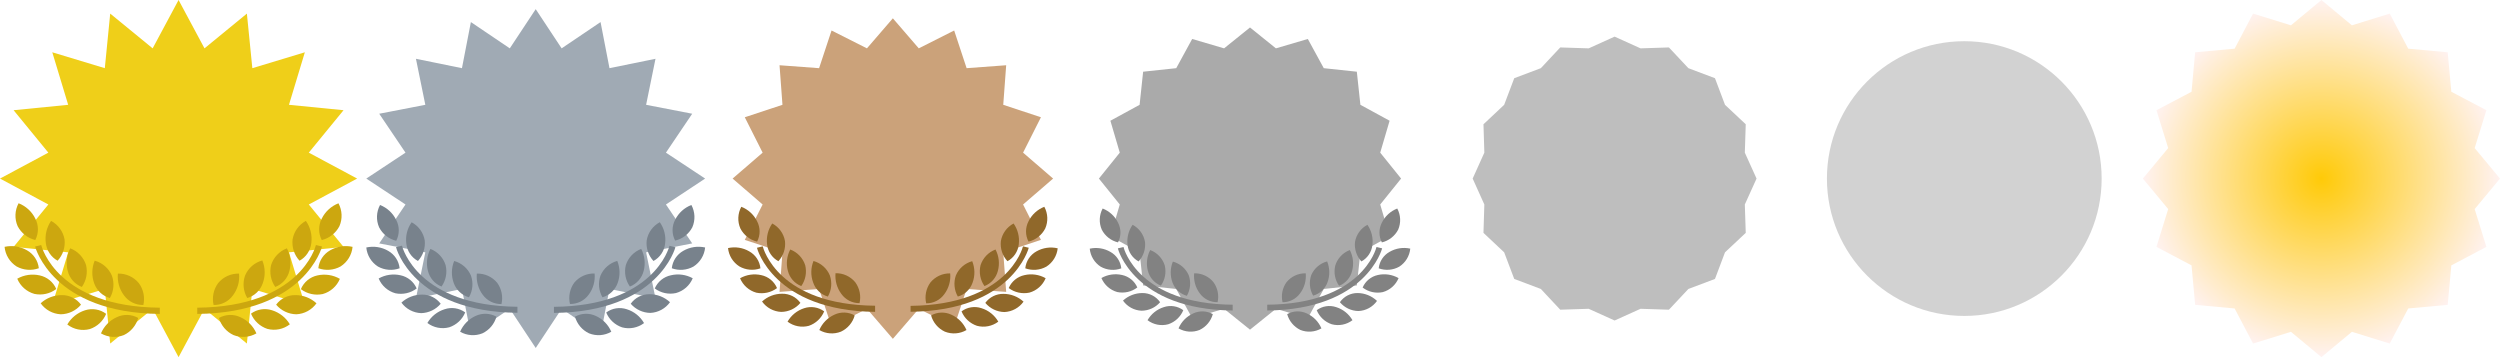
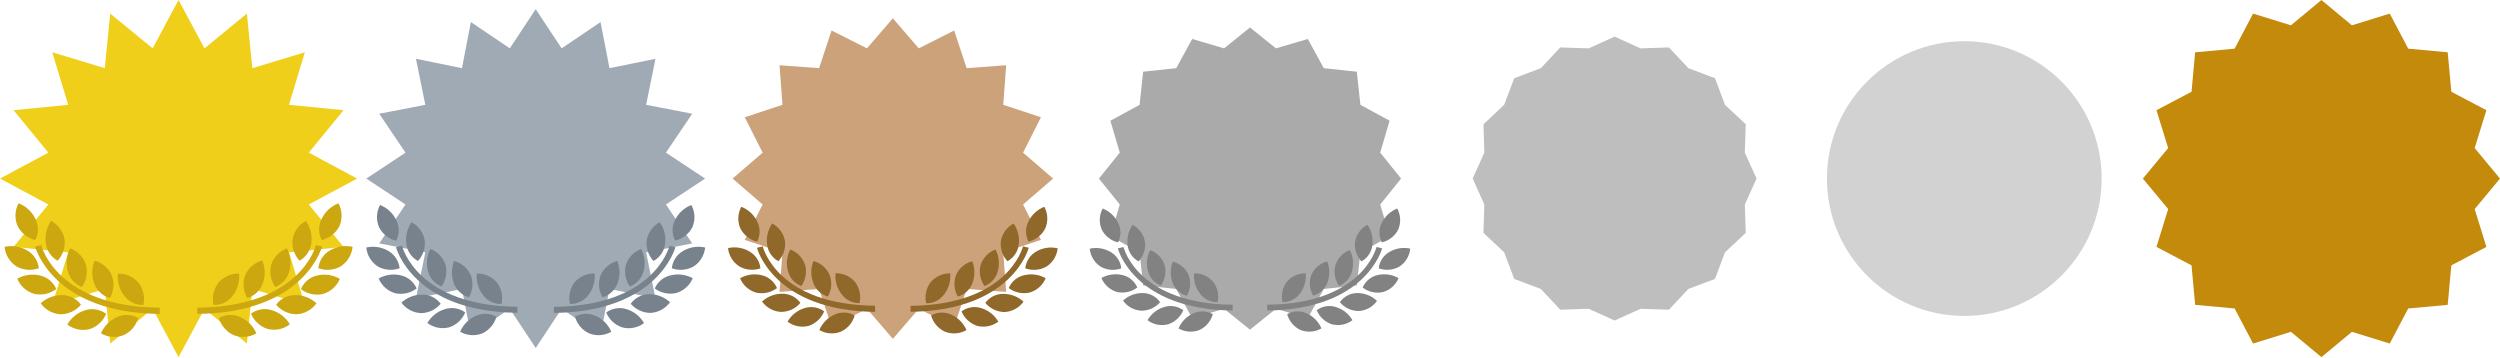
- <svg xmlns="http://www.w3.org/2000/svg" version="1.1" id="icons" x="0px" y="0px" viewBox="0 0 546 78" style="enable-background:new 0 0 546 78;" xml:space="preserve">
-   <style type="text/css">
- 	.st0{fill:#EFCF19;}
- 	.st1{fill:#A0AAB4;}
- 	.st2{fill:#CBA27A;}
- 	.st3{fill:#AAAAAA;}
- 	.st4{fill:#BEBEBE;}
- 	.st5{fill:#CCA70F;}
- 	.st6{fill:#78828C;}
- 	.st7{fill:#90682A;}
- 	.st8{fill:#828282;}
- 	.st9{fill:#D2D2D2;}
- 	.st10{fill:url(#SVGID_1_);}
- </style>
-   <path class="st0" d="M39,0l5.66,10.56l9.26-7.59l1.19,11.92l11.47-3.47l-3.47,11.47l11.92,1.18l-7.59,9.27L78,39l-10.56,5.66  l7.59,9.26l-11.92,1.19l3.47,11.47l-11.47-3.47l-1.19,11.92l-9.26-7.59L39,78l-5.66-10.56l-9.27,7.59l-1.18-11.92l-11.47,3.47  l3.47-11.47L2.97,53.92l7.59-9.26L0,39l10.56-5.66l-7.59-9.27l11.92-1.18l-3.47-11.47l11.47,3.47l1.18-11.92l9.27,7.59L39,0z" />
-   <path class="st1" d="M117,2l5.66,8.56l8.5-5.74l1.95,10.07l10.05-2.05l-2.05,10.05l10.07,1.95l-5.74,8.5L154,39l-8.56,5.66l5.74,8.5  l-10.07,1.95l2.05,10.05l-10.05-2.05l-1.95,10.07l-8.5-5.74L117,76l-5.66-8.56l-8.5,5.74l-1.95-10.07l-10.05,2.05l2.05-10.05  l-10.07-1.95l5.74-8.5L80,39l8.56-5.66l-5.74-8.5l10.07-1.95l-2.05-10.05l10.05,2.05l1.95-10.07l8.5,5.74L117,2z" />
-   <path class="st2" d="M195,4l5.66,6.56l7.73-3.9l2.72,8.23l8.64-0.64l-0.64,8.64l8.23,2.72l-3.9,7.73L230,39l-6.56,5.66l3.9,7.73  l-8.23,2.72l0.64,8.64l-8.64-0.64l-2.72,8.23l-7.73-3.9L195,74l-5.66-6.56l-7.73,3.9l-2.72-8.23l-8.64,0.64l0.64-8.64l-8.23-2.72  l3.9-7.73L160,39l6.56-5.66l-3.9-7.73l8.23-2.72l-0.64-8.64l8.64,0.64l2.72-8.23l7.73,3.9L195,4z" />
-   <path class="st3" d="M273,6l5.66,4.56l6.97-2.05l3.48,6.38l7.22,0.77l0.78,7.23l6.38,3.48l-2.05,6.97L306,39l-4.56,5.66l2.05,6.97  l-6.38,3.48l-0.78,7.23l-7.22,0.77l-3.48,6.38l-6.97-2.05L273,72l-5.66-4.56l-6.97,2.05l-3.48-6.38l-7.23-0.77l-0.77-7.23  l-6.38-3.48l2.05-6.97L240,39l4.56-5.66l-2.05-6.97l6.38-3.48l0.77-7.23l7.23-0.77l3.48-6.38l6.97,2.05L273,6z" />
-   <path class="st4" d="M352.63,8l5.66,2.56l6.2-0.2l4.25,4.53l5.81,2.19l2.19,5.81l4.53,4.25l-0.2,6.2l2.56,5.66l-2.56,5.66l0.2,6.2  l-4.53,4.25l-2.19,5.81l-5.81,2.19l-4.25,4.53l-6.2-0.2L352.63,70l-5.66-2.56l-6.21,0.2l-4.24-4.53l-5.81-2.19l-2.2-5.81l-4.52-4.25  l0.19-6.2L321.63,39l2.55-5.66l-0.19-6.2l4.52-4.25l2.2-5.81l5.81-2.19l4.24-4.53l6.21,0.2L352.63,8z" />
-   <path class="st5" d="M72.1,54.67c-1.44,0.81-2.4,2.27-2.58,3.91c1.6,0.58,3.38,0.44,4.87-0.39c1.48-0.95,2.45-2.53,2.61-4.28  C75.33,53.54,73.58,53.81,72.1,54.67z M68,53.05c0.21-1.7-0.21-3.41-1.2-4.81c-1.54,0.84-2.61,2.33-2.9,4.06  c-0.19,1.69,0.36,3.39,1.52,4.64C66.86,56.14,67.82,54.69,68,53.05z M63.21,59.16c0.44-1.65,0.24-3.41-0.55-4.93  c-1.64,0.63-2.91,1.96-3.45,3.64c-0.4,1.66-0.07,3.41,0.91,4.8C61.66,62.08,62.82,60.77,63.21,59.16z M57.38,61.88  c0.6-1.62,0.57-3.4-0.09-5c-1.7,0.46-3.09,1.68-3.77,3.3c-0.57,1.63-0.39,3.42,0.48,4.91C55.58,64.63,56.84,63.44,57.38,61.88z   M50.87,64.52c1.03-1.37,1.51-3.07,1.34-4.77c-1.76-0.04-3.44,0.72-4.56,2.07c-1.02,1.37-1.38,3.12-1,4.79  C48.31,66.65,49.89,65.87,50.87,64.52z M74.13,49.4c0.7-1.61,0.62-3.45-0.21-5c-1.59,0.62-2.9,1.82-3.65,3.35  c-0.76,1.47-0.76,3.21,0,4.68C71.93,52.03,73.34,50.92,74.13,49.4z M69.32,60.15c-1.62,0.35-2.97,1.47-3.61,3  c1.36,1.03,3.1,1.42,4.77,1.07c1.69-0.47,3.08-1.7,3.75-3.32C72.74,60.04,70.99,59.78,69.32,60.15z M60.31,66.54  c1.1,1.31,2.71,2.07,4.41,2.1c1.76-0.08,3.38-0.97,4.4-2.4c-1.26-1.16-2.91-1.8-4.62-1.79C62.85,64.43,61.29,65.21,60.31,66.54z   M59.44,67.77c-1.57-0.52-3.29-0.25-4.62,0.73c0.65,1.58,1.95,2.79,3.57,3.33c1.7,0.45,3.52,0.08,4.91-1  C62.44,69.37,61.06,68.28,59.44,67.77z M52.49,69.27c-1.49-0.71-3.23-0.64-4.67,0.17c0.46,1.65,1.62,3.02,3.18,3.74  c1.64,0.65,3.48,0.51,5-0.37C55.32,71.23,54.07,69.96,52.49,69.27z" />
-   <path class="st5" d="M70.33,53.84L69,53.51c-0.13,0.55-3.63,13.48-25.92,13.69v1.36C66.5,68.35,70.3,54,70.33,53.84z M8.48,58.58  c-0.18-1.64-1.14-3.1-2.58-3.91c-1.48-0.86-3.23-1.13-4.9-0.76c0.16,1.75,1.13,3.33,2.61,4.28C5.1,59.02,6.88,59.16,8.48,58.58z   M12.58,56.94c1.16-1.25,1.71-2.95,1.52-4.64c-0.3-1.73-1.39-3.23-2.94-4.06c-0.97,1.4-1.38,3.12-1.16,4.81  C10.18,54.69,11.14,56.14,12.58,56.94z M17.88,62.67c0.98-1.39,1.31-3.14,0.91-4.8c-0.54-1.68-1.81-3.01-3.45-3.64  c-0.79,1.52-0.99,3.28-0.55,4.93C15.18,60.77,16.34,62.08,17.88,62.67z M24,65.09c0.85-1.48,1.01-3.25,0.45-4.86  c-0.68-1.62-2.07-2.84-3.77-3.3c-0.66,1.6-0.69,3.38-0.09,5C21.15,63.47,22.42,64.65,24,65.09z M31.31,66.61  c0.38-1.67,0.02-3.42-1-4.79c-1.12-1.35-2.8-2.11-4.56-2.07c-0.17,1.7,0.31,3.4,1.34,4.77C28.07,65.87,29.65,66.65,31.31,66.61z   M7.71,52.42c0.76-1.47,0.76-3.21,0-4.68c-0.75-1.53-2.06-2.73-3.65-3.35c-0.83,1.55-0.91,3.39-0.21,5  C4.64,50.91,6.05,52.02,7.71,52.42z M8.68,60.15c-1.67-0.38-3.42-0.13-4.91,0.72c0.67,1.62,2.06,2.85,3.75,3.32  c1.67,0.35,3.41-0.04,4.77-1.07C11.64,61.6,10.29,60.5,8.68,60.15z M17.69,66.54c-0.98-1.33-2.54-2.11-4.19-2.09  c-1.71,0-3.36,0.63-4.62,1.79c1.02,1.43,2.64,2.32,4.4,2.4C14.98,68.61,16.59,67.85,17.69,66.54z M18.56,67.77  c-1.63,0.52-3.01,1.62-3.86,3.1c1.39,1.08,3.21,1.45,4.91,1c1.62-0.54,2.92-1.75,3.57-3.33C21.86,67.54,20.13,67.26,18.56,67.77z   M25.51,69.27c-1.56,0.7-2.79,1.97-3.46,3.54c1.52,0.88,3.36,1.02,5,0.37c1.54-0.73,2.68-2.1,3.13-3.74  C28.74,68.63,27,68.56,25.51,69.27z" />
-   <path class="st5" d="M9,53.51l-1.33,0.33C7.7,54,11.5,68.35,34.9,68.56V67.2C12.63,67,9.13,54.06,9,53.51z" />
-   <path class="st6" d="M149.23,54.78c-1.4,0.79-2.34,2.21-2.51,3.81c1.56,0.57,3.29,0.43,4.74-0.38c1.44-0.92,2.38-2.46,2.54-4.16  C152.37,53.69,150.67,53.95,149.23,54.78z M145.26,53.21c0.22-1.65-0.2-3.32-1.16-4.68c-1.51,0.81-2.57,2.26-2.86,3.95  c-0.19,1.65,0.35,3.3,1.48,4.52C144.14,56.23,145.09,54.81,145.26,53.21L145.26,53.21z M140.58,59.16c0.42-1.61,0.23-3.32-0.54-4.8  c-1.6,0.61-2.84,1.91-3.36,3.54c-0.4,1.62-0.07,3.32,0.89,4.68C139.07,62,140.19,60.72,140.58,59.16z M134.9,61.8  c0.57-1.56,0.54-3.28-0.09-4.82c-1.65,0.46-3,1.64-3.67,3.22c-0.55,1.57-0.39,3.29,0.44,4.73C133.13,64.48,134.36,63.32,134.9,61.8  L134.9,61.8z M128.56,64.37c1-1.33,1.46-2.99,1.3-4.64c-1.71-0.05-3.34,0.69-4.44,2c-0.97,1.34-1.32,3.04-0.94,4.66  C126.09,66.42,127.61,65.67,128.56,64.37z M151.2,49.65c0.69-1.57,0.61-3.37-0.2-4.88c-1.55,0.59-2.81,1.75-3.55,3.23  c-0.75,1.42-0.75,3.13,0,4.55C149.06,52.17,150.43,51.12,151.2,49.65z M146.53,60.12c-1.58,0.33-2.89,1.4-3.53,2.88  c1.33,0.99,3.02,1.36,4.64,1c1.65-0.46,3-1.65,3.65-3.23C149.84,59.97,148.14,59.74,146.53,60.12z M137.75,66.34  c1.08,1.25,2.65,1.98,4.3,2c1.71-0.09,3.28-0.95,4.28-2.34c-1.23-1.13-2.83-1.75-4.5-1.75C140.21,64.25,138.69,65.02,137.75,66.34z   M136.9,67.54c-1.53-0.51-3.21-0.25-4.5,0.71c0.63,1.54,1.9,2.72,3.48,3.25c1.65,0.44,3.42,0.09,4.78-0.94  C139.83,69.12,138.49,68.04,136.9,67.54z M130.13,69c-1.45-0.68-3.15-0.62-4.55,0.16c0.44,1.6,1.56,2.93,3.06,3.64  c1.59,0.64,3.39,0.51,4.87-0.35C132.85,70.92,131.65,69.69,130.13,69L130.13,69z" />
-   <path class="st6" d="M147.51,54l-1.3-0.32c-0.13,0.54-3.54,13.13-25.23,13.33v1.33C143.78,68.11,147.47,54.11,147.51,54z   M87.28,58.59c-0.17-1.6-1.11-3.02-2.51-3.81c-1.44-0.83-3.14-1.09-4.77-0.73c0.16,1.7,1.1,3.24,2.54,4.16  C83.99,59.02,85.72,59.16,87.28,58.59z M91.28,57c1.12-1.22,1.66-2.86,1.48-4.51c-0.29-1.69-1.35-3.14-2.86-3.95  c-0.96,1.36-1.38,3.03-1.16,4.68C88.92,54.82,89.86,56.23,91.28,57z M96.43,62.58c0.96-1.36,1.29-3.06,0.89-4.68  c-0.51-1.62-1.73-2.92-3.32-3.54c-0.77,1.48-0.96,3.19-0.54,4.8C93.84,60.71,94.94,61.99,96.43,62.58z M102.42,64.93  c0.83-1.44,0.99-3.16,0.44-4.73c-0.67-1.57-2.02-2.75-3.67-3.2c-0.63,1.54-0.66,3.26-0.09,4.82  C99.64,63.33,100.88,64.49,102.42,64.93z M109.52,66.41c0.38-1.62,0.03-3.32-0.94-4.66c-1.1-1.31-2.73-2.05-4.44-2  c-0.16,1.65,0.3,3.31,1.3,4.64C106.39,65.69,107.91,66.44,109.52,66.41z M86.53,52.59c0.75-1.42,0.75-3.13,0-4.55  c-0.72-1.49-1.98-2.66-3.53-3.27c-0.81,1.51-0.89,3.31-0.2,4.88C83.56,51.13,84.92,52.2,86.53,52.59z M87.47,60.12  c-1.62-0.37-3.32-0.12-4.77,0.7c0.65,1.58,2,2.77,3.65,3.23c1.63,0.34,3.33-0.04,4.65-1.05C90.36,61.52,89.05,60.45,87.47,60.12z   M96.25,66.34c-0.96-1.28-2.48-2.03-4.08-2c-1.67,0-3.27,0.62-4.5,1.75c1.01,1.39,2.61,2.24,4.33,2.3  C93.64,68.34,95.19,67.6,96.25,66.34z M97.1,67.54c-1.58,0.49-2.93,1.56-3.76,3c1.36,1.03,3.13,1.38,4.78,0.94  c1.58-0.53,2.85-1.71,3.48-3.25C100.3,67.28,98.62,67.02,97.1,67.54z M103.87,69c-1.52,0.69-2.72,1.92-3.38,3.45  c1.48,0.86,3.28,0.99,4.87,0.35c1.5-0.71,2.62-2.04,3.06-3.64C107.02,68.38,105.32,68.32,103.87,69z" />
-   <path class="st6" d="M87.79,53.65l-1.3,0.32c0,0.14,3.73,14.14,26.52,14.34V67C91.33,66.78,87.92,54.19,87.79,53.65z" />
-   <path class="st7" d="M226.36,54.9c-1.37,0.76-2.28,2.14-2.44,3.7c1.52,0.55,3.2,0.42,4.61-0.37c1.39-0.89,2.3-2.36,2.47-4  C229.42,53.86,227.77,54.1,226.36,54.9z M222.5,53.37c0.2-1.61-0.2-3.23-1.13-4.56c-1.47,0.78-2.5,2.2-2.78,3.84  c-0.18,1.61,0.34,3.21,1.44,4.4C221.41,56.3,222.33,54.93,222.5,53.37z M217.94,59.15c0.42-1.56,0.23-3.23-0.52-4.66  c-1.56,0.59-2.76,1.85-3.27,3.44c-0.38,1.57-0.07,3.23,0.86,4.55C216.47,61.91,217.56,60.67,217.94,59.15L217.94,59.15z   M212.41,61.73c0.56-1.52,0.53-3.19-0.08-4.69c-1.6,0.44-2.92,1.59-3.57,3.12c-0.53,1.53-0.37,3.21,0.43,4.61  C210.7,64.35,211.9,63.21,212.41,61.73L212.41,61.73z M206.25,64.23c0.97-1.3,1.42-2.91,1.27-4.52c-1.67-0.04-3.27,0.7-4.33,2  c-0.94,1.31-1.28,2.97-0.91,4.54C203.85,66.27,205.34,65.51,206.25,64.23z M228.28,49.9c0.67-1.53,0.59-3.27-0.2-4.74  c-1.51,0.59-2.74,1.72-3.45,3.17c-0.73,1.39-0.73,3.05,0,4.44C226.21,52.39,227.54,51.34,228.28,49.9z M223.73,60.09  c-1.53,0.33-2.81,1.38-3.43,2.82c1.29,0.97,2.94,1.33,4.52,1c1.6-0.45,2.91-1.61,3.55-3.15C226.96,59.96,225.31,59.72,223.73,60.09  L223.73,60.09z M215.19,66.15c1.04,1.24,2.56,1.97,4.18,2c1.66-0.08,3.2-0.91,4.17-2.27c-1.2-1.09-2.76-1.7-4.38-1.7  C217.59,64.15,216.11,64.89,215.19,66.15L215.19,66.15z M214.36,67.31c-1.48-0.5-3.11-0.24-4.36,0.69c0.61,1.5,1.85,2.65,3.38,3.16  c1.61,0.43,3.32,0.09,4.65-0.91C217.22,68.84,215.91,67.79,214.36,67.31z M207.78,68.73c-1.41-0.67-3.07-0.61-4.43,0.16  c0.44,1.56,1.53,2.85,3,3.54c1.55,0.62,3.29,0.49,4.73-0.35C210.44,70.59,209.26,69.39,207.78,68.73z" />
-   <path class="st7" d="M224.68,54.11l-1.26-0.31c-0.13,0.52-3.44,12.77-24.55,13v1.29C221.05,67.86,224.65,54.25,224.68,54.11z   M166.08,58.6c-0.16-1.56-1.07-2.94-2.44-3.7c-1.4-0.82-3.06-1.07-4.64-0.72c0.17,1.64,1.08,3.11,2.47,4  C162.87,58.99,164.56,59.14,166.08,58.6z M170,57.05c1.1-1.19,1.62-2.79,1.44-4.4c-0.28-1.64-1.31-3.06-2.78-3.84  c-0.93,1.33-1.33,2.95-1.13,4.56C167.7,54.93,168.62,56.3,170,57.05z M175,62.48c0.93-1.32,1.24-2.98,0.86-4.55  c-0.51-1.59-1.71-2.85-3.27-3.44c-0.75,1.43-0.94,3.1-0.52,4.66C172.45,60.67,173.54,61.91,175,62.48L175,62.48z M180.81,64.77  c0.8-1.4,0.96-3.08,0.43-4.61c-0.64-1.55-1.96-2.71-3.57-3.16c-0.61,1.5-0.64,3.17-0.08,4.69  C178.09,63.19,179.29,64.34,180.81,64.77L180.81,64.77z M187.72,66.21c0.37-1.57,0.03-3.23-0.91-4.54c-1.06-1.3-2.66-2.04-4.33-2  c-0.15,1.61,0.3,3.22,1.27,4.52C184.66,65.47,186.15,66.23,187.72,66.21z M165.35,52.77c0.73-1.39,0.73-3.05,0-4.44  c-0.71-1.45-1.94-2.58-3.45-3.17c-0.79,1.47-0.87,3.21-0.2,4.74C162.44,51.34,163.77,52.39,165.35,52.77z M166.27,60.09  c-1.58-0.36-3.23-0.12-4.64,0.68c0.64,1.54,1.95,2.7,3.55,3.15c1.58,0.33,3.23-0.03,4.52-1C169.09,61.47,167.81,60.42,166.27,60.09  L166.27,60.09z M174.81,66.15c-0.92-1.28-2.42-2.03-4-2c-1.62,0-3.18,0.61-4.38,1.7c0.97,1.36,2.51,2.19,4.17,2.27  C172.22,68.11,173.76,67.39,174.81,66.15z M175.64,67.31c-1.54,0.49-2.84,1.54-3.64,2.94c1.33,1,3.04,1.34,4.65,0.91  c1.52-0.52,2.74-1.67,3.35-3.16C178.74,67.08,177.12,66.82,175.64,67.31z M182.22,68.73c-1.47,0.67-2.65,1.86-3.28,3.35  c1.44,0.84,3.18,0.97,4.73,0.35c1.47-0.69,2.56-1.98,3-3.54C185.3,68.11,183.64,68.05,182.22,68.73z" />
-   <path class="st7" d="M166.58,53.8l-1.26,0.31c0,0.14,3.63,13.75,25.8,14v-1.34C170,66.57,166.71,54.32,166.58,53.8L166.58,53.8z" />
-   <path class="st8" d="M303.49,55c-1.33,0.74-2.22,2.08-2.38,3.6c1.48,0.54,3.12,0.41,4.49-0.36c1.36-0.87,2.25-2.33,2.4-3.94  C306.46,53.96,304.85,54.21,303.49,55L303.49,55z M299.73,53.52c0.2-1.56-0.19-3.14-1.09-4.43c-1.43,0.76-2.43,2.14-2.71,3.74  c-0.17,1.56,0.34,3.12,1.4,4.27C298.67,56.37,299.56,55.03,299.73,53.52z M295.3,59.15c0.41-1.52,0.23-3.14-0.5-4.54  c-1.53,0.58-2.7,1.83-3.18,3.39c-0.37,1.53-0.07,3.14,0.84,4.42C293.89,61.86,294.95,60.64,295.3,59.15z M289.93,61.65  c0.54-1.48,0.51-3.1-0.08-4.56c-1.56,0.42-2.84,1.52-3.48,3c-0.51,1.48-0.36,3.12,0.42,4.48C288.25,64.16,289.42,63.07,289.93,61.65  L289.93,61.65z M283.93,64.08c0.95-1.25,1.39-2.82,1.24-4.39c-1.61-0.03-3.14,0.67-4.17,1.91c-0.93,1.27-1.25,2.88-0.89,4.41  C281.62,66.02,283.04,65.3,283.93,64.08z M305.36,50.16c0.64-1.49,0.57-3.19-0.2-4.62c-1.47,0.57-2.67,1.68-3.36,3.09  c-0.7,1.35-0.7,2.96,0,4.31C303.33,52.57,304.63,51.56,305.36,50.16z M300.93,60.06c-1.49,0.32-2.73,1.34-3.33,2.74  c1.25,0.96,2.85,1.32,4.39,1c1.56-0.43,2.84-1.56,3.46-3.06C304.08,59.96,302.47,59.71,300.93,60.06L300.93,60.06z M292.63,66  c1.01,1.2,2.49,1.91,4.06,1.93c1.62-0.07,3.11-0.89,4.05-2.21c-1.15-1.09-2.67-1.71-4.25-1.72C294.95,63.99,293.51,64.74,292.63,66z   M291.83,67.08c-1.44-0.49-3.04-0.24-4.26,0.67c0.6,1.45,1.8,2.58,3.29,3.07c1.56,0.42,3.23,0.09,4.52-0.89  C294.59,68.57,293.33,67.55,291.83,67.08z M285.42,68.46c-1.37-0.65-2.98-0.6-4.3,0.15c0.42,1.51,1.47,2.77,2.88,3.45  c1.5,0.6,3.2,0.47,4.6-0.34C287.99,70.27,286.85,69.11,285.42,68.46L285.42,68.46z" />
-   <path class="st8" d="M301.86,54.24l-1.23-0.3c-0.12,0.51-3.34,12.42-23.87,12.61v1.26C298.33,67.62,301.82,54.38,301.86,54.24z   M244.89,58.61c-0.16-1.52-1.05-2.86-2.38-3.6c-1.36-0.79-2.97-1.04-4.51-0.7c0.15,1.61,1.04,3.07,2.4,3.94  C241.77,59.02,243.41,59.15,244.89,58.61z M248.67,57.1c1.06-1.15,1.57-2.71,1.4-4.27c-0.28-1.6-1.28-2.98-2.71-3.74  c-0.9,1.29-1.3,2.87-1.1,4.43C246.43,55.03,247.33,56.37,248.67,57.1L248.67,57.1z M253.54,62.38c0.91-1.28,1.21-2.89,0.84-4.42  c-0.49-1.55-1.66-2.78-3.18-3.35c-0.73,1.4-0.91,3.02-0.5,4.54C251.07,60.62,252.12,61.83,253.54,62.38z M259.21,64.61  c0.78-1.36,0.93-3,0.42-4.48c-0.64-1.48-1.92-2.58-3.48-3c-0.59,1.46-0.62,3.08-0.08,4.56C256.58,63.11,257.75,64.2,259.21,64.61  L259.21,64.61z M265.92,66c0.35-1.53,0.01-3.14-0.92-4.4c-1.03-1.25-2.58-1.95-4.2-1.91c-0.15,1.57,0.29,3.14,1.24,4.39  C262.94,65.32,264.39,66.03,265.92,66L265.92,66z M244.18,52.94c0.7-1.35,0.7-2.96,0-4.31c-0.69-1.41-1.89-2.52-3.36-3.09  c-0.77,1.43-0.84,3.13-0.19,4.62C241.35,51.56,242.65,52.57,244.18,52.94z M245.07,60.06c-1.54-0.35-3.15-0.12-4.52,0.66  c0.62,1.49,1.89,2.62,3.45,3.06c1.54,0.32,3.14-0.04,4.39-1C247.79,61.39,246.55,60.38,245.07,60.06L245.07,60.06z M253.37,66  c-0.88-1.26-2.32-2.01-3.86-2c-1.57,0-3.09,0.59-4.25,1.65c0.94,1.32,2.43,2.14,4.05,2.21C250.87,67.85,252.35,67.18,253.37,66z   M254.17,67.08c-1.5,0.47-2.76,1.49-3.55,2.85c1.29,0.98,2.96,1.31,4.52,0.89c1.49-0.49,2.69-1.62,3.29-3.07  C257.21,66.84,255.61,66.59,254.17,67.08z M260.58,68.46c-1.44,0.65-2.58,1.81-3.19,3.26c1.4,0.81,3.1,0.94,4.6,0.34  c1.42-0.68,2.47-1.94,2.89-3.45C263.56,67.86,261.95,67.81,260.58,68.46L260.58,68.46z" />
-   <path class="st8" d="M245.37,53.94l-1.23,0.3c0,0.14,3.53,13.38,25.08,13.57v-1.26C248.71,66.36,245.49,54.45,245.37,53.94z" />
-   <circle class="st9" cx="429" cy="39" r="30" />
-   <radialGradient id="SVGID_1_" cx="507" cy="39" r="39" gradientUnits="userSpaceOnUse">
-     <stop offset="0" style="stop-color:#FFCA08" />
-     <stop offset="1" style="stop-color:#FFF2F1" />
-   </radialGradient>
-   <path class="st10" d="M507,0l6.66,5.53l8.26-2.56l4.04,7.66l8.62,0.79l0.79,8.62l7.66,4.03l-2.56,8.27L546,39l-5.53,6.66l2.56,8.26  l-7.66,4.04l-0.79,8.62l-8.62,0.79l-4.04,7.66l-8.26-2.56L507,78l-6.66-5.53l-8.27,2.56l-4.03-7.66l-8.62-0.79l-0.79-8.62  l-7.66-4.04l2.56-8.26L468,39l5.53-6.66l-2.56-8.27l7.66-4.03l0.79-8.62l8.62-0.79l4.03-7.66l8.27,2.56L507,0z" />
+ <svg xmlns="http://www.w3.org/2000/svg" id="icons" viewBox="0 0 546 78">
+   <defs>
+     <style>.cls-1{fill:#efcf19;}.cls-2{fill:#a0aab4;}.cls-3{fill:#cba27a;}.cls-4{fill:#aaa;}.cls-5{fill:#bebebe;}.cls-6{fill:#cca70f;}.cls-7{fill:#78828c;}.cls-8{fill:#90682a;}.cls-9{fill:#828282;}.cls-10{fill:#d2d2d2;}.cls-11{fill:#c48a0c;}</style>
+   </defs>
+   <polygon class="cls-1" points="39 0 44.66 10.56 53.92 2.97 55.11 14.89 66.58 11.42 63.11 22.89 75.03 24.07 67.44 33.34 78 39 67.44 44.66 75.03 53.92 63.11 55.11 66.58 66.58 55.11 63.11 53.92 75.03 44.66 67.44 39 78 33.34 67.44 24.07 75.03 22.89 63.11 11.42 66.58 14.89 55.11 2.97 53.92 10.56 44.66 0 39 10.56 33.34 2.97 24.07 14.89 22.89 11.42 11.42 22.89 14.89 24.07 2.97 33.34 10.56 39 0" />
+   <polygon class="cls-2" points="117 2 122.66 10.56 131.16 4.82 133.11 14.89 143.16 12.84 141.11 22.89 151.18 24.84 145.44 33.34 154 39 145.44 44.66 151.18 53.16 141.11 55.11 143.16 65.16 133.11 63.11 131.16 73.18 122.66 67.44 117 76 111.34 67.44 102.84 73.18 100.89 63.11 90.84 65.16 92.89 55.11 82.82 53.16 88.56 44.66 80 39 88.56 33.34 82.82 24.84 92.89 22.89 90.84 12.84 100.89 14.89 102.84 4.82 111.34 10.56 117 2" />
+   <polygon class="cls-3" points="195 4 200.66 10.56 208.39 6.66 211.11 14.89 219.75 14.25 219.11 22.89 227.34 25.61 223.44 33.34 230 39 223.44 44.66 227.34 52.39 219.11 55.11 219.75 63.75 211.11 63.11 208.39 71.34 200.66 67.44 195 74 189.34 67.44 181.61 71.34 178.89 63.11 170.25 63.75 170.89 55.11 162.66 52.39 166.56 44.66 160 39 166.56 33.34 162.66 25.61 170.89 22.89 170.25 14.25 178.89 14.89 181.61 6.66 189.34 10.56 195 4" />
+   <polygon class="cls-4" points="273 6 278.66 10.56 285.63 8.51 289.11 14.89 296.33 15.66 297.11 22.89 303.49 26.37 301.44 33.34 306 39 301.44 44.66 303.49 51.63 297.11 55.11 296.33 62.34 289.11 63.11 285.63 69.49 278.66 67.44 273 72 267.34 67.44 260.37 69.49 256.89 63.11 249.66 62.34 248.89 55.11 242.51 51.63 244.56 44.66 240 39 244.56 33.34 242.51 26.37 248.89 22.89 249.66 15.66 256.89 14.89 260.37 8.51 267.34 10.56 273 6" />
+   <polygon class="cls-5" points="352.63 8 358.29 10.56 364.49 10.36 368.74 14.89 374.55 17.08 376.74 22.89 381.27 27.14 381.07 33.34 383.63 39 381.07 44.66 381.27 50.86 376.74 55.11 374.55 60.92 368.74 63.11 364.49 67.64 358.29 67.44 352.63 70 346.97 67.44 340.76 67.64 336.52 63.11 330.71 60.92 328.51 55.11 323.99 50.86 324.18 44.66 321.63 39 324.18 33.34 323.99 27.14 328.51 22.89 330.71 17.08 336.52 14.89 340.76 10.36 346.97 10.56 352.63 8" />
+   <path class="cls-6" d="M72.1,54.67a5.11,5.11,0,0,0-2.58,3.91,5.88,5.88,0,0,0,4.87-.39A5.71,5.71,0,0,0,77,53.91,6.85,6.85,0,0,0,72.1,54.67Z" />
+   <path class="cls-6" d="M68,53.05a6.86,6.86,0,0,0-1.2-4.81A5.7,5.7,0,0,0,63.9,52.3a5.85,5.85,0,0,0,1.52,4.64A5.1,5.1,0,0,0,68,53.05Z" />
+   <path class="cls-6" d="M63.21,59.16a6.84,6.84,0,0,0-.55-4.93,5.78,5.78,0,0,0-3.45,3.64,5.92,5.92,0,0,0,.91,4.8A5.05,5.05,0,0,0,63.21,59.16Z" />
+   <path class="cls-6" d="M57.38,61.88a6.84,6.84,0,0,0-.09-5,5.72,5.72,0,0,0-3.77,3.3A5.88,5.88,0,0,0,54,65.09,5.06,5.06,0,0,0,57.38,61.88Z" />
+   <path class="cls-6" d="M50.87,64.52a6.82,6.82,0,0,0,1.34-4.77,5.75,5.75,0,0,0-4.56,2.07,5.86,5.86,0,0,0-1,4.79A5.07,5.07,0,0,0,50.87,64.52Z" />
+   <path class="cls-6" d="M74.13,49.4a5.75,5.75,0,0,0-.21-5,6.83,6.83,0,0,0-3.65,3.35,5.06,5.06,0,0,0,0,4.68A5.91,5.91,0,0,0,74.13,49.4Z" />
+   <path class="cls-6" d="M69.32,60.15a5.09,5.09,0,0,0-3.61,3,5.87,5.87,0,0,0,4.77,1.07,5.73,5.73,0,0,0,3.75-3.32A6.85,6.85,0,0,0,69.32,60.15Z" />
+   <path class="cls-6" d="M60.31,66.54a5.88,5.88,0,0,0,4.41,2.1,5.73,5.73,0,0,0,4.4-2.4,6.78,6.78,0,0,0-4.62-1.79A5.1,5.1,0,0,0,60.31,66.54Z" />
+   <path class="cls-6" d="M59.44,67.77a5.07,5.07,0,0,0-4.62.73,5.86,5.86,0,0,0,3.57,3.33,5.68,5.68,0,0,0,4.91-1A6.84,6.84,0,0,0,59.44,67.77Z" />
+   <path class="cls-6" d="M52.49,69.27a5.07,5.07,0,0,0-4.67.17A5.86,5.86,0,0,0,51,73.18a5.74,5.74,0,0,0,5-.37A6.81,6.81,0,0,0,52.49,69.27Z" />
+   <path class="cls-6" d="M70.33,53.84,69,53.51c-.13.55-3.63,13.48-25.92,13.69l0,1.36C66.5,68.35,70.3,54,70.33,53.84Z" />
+   <path class="cls-6" d="M8.48,58.58A5.11,5.11,0,0,0,5.9,54.67,6.85,6.85,0,0,0,1,53.91a5.71,5.71,0,0,0,2.61,4.28A5.88,5.88,0,0,0,8.48,58.58Z" />
+   <path class="cls-6" d="M12.58,56.94A5.85,5.85,0,0,0,14.1,52.3a5.71,5.71,0,0,0-2.94-4.06A6.88,6.88,0,0,0,10,53.05,5.1,5.1,0,0,0,12.58,56.94Z" />
+   <path class="cls-6" d="M17.88,62.67a5.92,5.92,0,0,0,.91-4.8,5.78,5.78,0,0,0-3.45-3.64,6.84,6.84,0,0,0-.55,4.93A5.05,5.05,0,0,0,17.88,62.67Z" />
+   <path class="cls-6" d="M24,65.09a5.89,5.89,0,0,0,.45-4.86,5.72,5.72,0,0,0-3.77-3.3,6.84,6.84,0,0,0-.09,5A5.07,5.07,0,0,0,24,65.09Z" />
+   <path class="cls-6" d="M31.31,66.61a5.86,5.86,0,0,0-1-4.79,5.75,5.75,0,0,0-4.56-2.07,6.82,6.82,0,0,0,1.34,4.77A5.07,5.07,0,0,0,31.31,66.61Z" />
+   <path class="cls-6" d="M7.71,52.42a5.06,5.06,0,0,0,0-4.68,6.83,6.83,0,0,0-3.65-3.35,5.75,5.75,0,0,0-.21,5A5.91,5.91,0,0,0,7.71,52.42Z" />
+   <path class="cls-6" d="M8.68,60.15a6.85,6.85,0,0,0-4.91.72,5.73,5.73,0,0,0,3.75,3.32,5.87,5.87,0,0,0,4.77-1.07A5.09,5.09,0,0,0,8.68,60.15Z" />
+   <path class="cls-6" d="M17.69,66.54a5.1,5.1,0,0,0-4.19-2.09,6.81,6.81,0,0,0-4.62,1.79,5.73,5.73,0,0,0,4.4,2.4A5.88,5.88,0,0,0,17.69,66.54Z" />
+   <path class="cls-6" d="M18.56,67.77a6.84,6.84,0,0,0-3.86,3.1,5.68,5.68,0,0,0,4.91,1,5.86,5.86,0,0,0,3.57-3.33A5.07,5.07,0,0,0,18.56,67.77Z" />
+   <path class="cls-6" d="M25.51,69.27a6.81,6.81,0,0,0-3.46,3.54,5.74,5.74,0,0,0,5,.37,5.86,5.86,0,0,0,3.13-3.74A5.07,5.07,0,0,0,25.51,69.27Z" />
+   <path class="cls-6" d="M9,53.51l-1.33.33C7.7,54,11.5,68.35,34.9,68.56V67.2C12.63,67,9.13,54.06,9,53.51Z" />
+   <path class="cls-7" d="M149.23,54.78a5,5,0,0,0-2.51,3.81,5.73,5.73,0,0,0,4.74-.38A5.56,5.56,0,0,0,154,54.05,6.64,6.64,0,0,0,149.23,54.78Z" />
+   <path class="cls-7" d="M145.26,53.21a6.62,6.62,0,0,0-1.16-4.68,5.56,5.56,0,0,0-2.86,3.95A5.71,5.71,0,0,0,142.72,57,4.91,4.91,0,0,0,145.26,53.21Z" />
+   <path class="cls-7" d="M140.58,59.16a6.7,6.7,0,0,0-.54-4.8,5.61,5.61,0,0,0-3.36,3.54,5.74,5.74,0,0,0,.89,4.68A4.94,4.94,0,0,0,140.58,59.16Z" />
+   <path class="cls-7" d="M134.9,61.8a6.68,6.68,0,0,0-.09-4.82,5.6,5.6,0,0,0-3.67,3.22,5.71,5.71,0,0,0,.44,4.73A5,5,0,0,0,134.9,61.8Z" />
+   <path class="cls-7" d="M128.56,64.37a6.63,6.63,0,0,0,1.3-4.64,5.58,5.58,0,0,0-4.44,2,5.73,5.73,0,0,0-.94,4.66A4.93,4.93,0,0,0,128.56,64.37Z" />
+   <path class="cls-7" d="M151.2,49.65a5.57,5.57,0,0,0-.2-4.88A6.62,6.62,0,0,0,147.45,48a4.9,4.9,0,0,0,0,4.55A5.7,5.7,0,0,0,151.2,49.65Z" />
+   <path class="cls-7" d="M146.53,60.12A4.93,4.93,0,0,0,143,63a5.69,5.69,0,0,0,4.64,1,5.56,5.56,0,0,0,3.65-3.23A6.67,6.67,0,0,0,146.53,60.12Z" />
+   <path class="cls-7" d="M137.75,66.34a5.76,5.76,0,0,0,4.3,2,5.61,5.61,0,0,0,4.28-2.34,6.66,6.66,0,0,0-4.5-1.75A5,5,0,0,0,137.75,66.34Z" />
+   <path class="cls-7" d="M136.9,67.54a4.93,4.93,0,0,0-4.5.71,5.72,5.72,0,0,0,3.48,3.25,5.55,5.55,0,0,0,4.78-.94A6.63,6.63,0,0,0,136.9,67.54Z" />
+   <path class="cls-7" d="M130.13,69a5,5,0,0,0-4.55.16,5.7,5.7,0,0,0,3.06,3.64,5.58,5.58,0,0,0,4.87-.35A6.69,6.69,0,0,0,130.13,69Z" />
+   <path class="cls-7" d="M147.51,54l-1.3-.32c-.13.54-3.54,13.13-25.23,13.33v1.33C143.78,68.11,147.47,54.11,147.51,54Z" />
+   <path class="cls-7" d="M87.28,58.59a5,5,0,0,0-2.51-3.81A6.64,6.64,0,0,0,80,54.05a5.56,5.56,0,0,0,2.54,4.16A5.73,5.73,0,0,0,87.28,58.59Z" />
+   <path class="cls-7" d="M91.28,57a5.71,5.71,0,0,0,1.48-4.51,5.56,5.56,0,0,0-2.86-3.95,6.62,6.62,0,0,0-1.16,4.68A4.91,4.91,0,0,0,91.28,57Z" />
+   <path class="cls-7" d="M96.43,62.58a5.74,5.74,0,0,0,.89-4.68A5.61,5.61,0,0,0,94,54.36a6.7,6.7,0,0,0-.54,4.8A4.94,4.94,0,0,0,96.43,62.58Z" />
+   <path class="cls-7" d="M102.42,64.93a5.71,5.71,0,0,0,.44-4.73A5.6,5.6,0,0,0,99.19,57a6.68,6.68,0,0,0-.09,4.82A5,5,0,0,0,102.42,64.93Z" />
+   <path class="cls-7" d="M109.52,66.41a5.73,5.73,0,0,0-.94-4.66,5.58,5.58,0,0,0-4.44-2,6.63,6.63,0,0,0,1.3,4.64A4.93,4.93,0,0,0,109.52,66.41Z" />
+   <path class="cls-7" d="M86.53,52.59a4.9,4.9,0,0,0,0-4.55A6.62,6.62,0,0,0,83,44.77a5.57,5.57,0,0,0-.2,4.88A5.7,5.7,0,0,0,86.53,52.59Z" />
+   <path class="cls-7" d="M87.47,60.12a6.67,6.67,0,0,0-4.77.7,5.56,5.56,0,0,0,3.65,3.23A5.73,5.73,0,0,0,91,63,4.93,4.93,0,0,0,87.47,60.12Z" />
+   <path class="cls-7" d="M96.25,66.34a5,5,0,0,0-4.08-2,6.66,6.66,0,0,0-4.5,1.75A5.61,5.61,0,0,0,92,68.39,5.76,5.76,0,0,0,96.25,66.34Z" />
+   <path class="cls-7" d="M97.1,67.54a6.63,6.63,0,0,0-3.76,3,5.55,5.55,0,0,0,4.78.94,5.72,5.72,0,0,0,3.48-3.25A4.93,4.93,0,0,0,97.1,67.54Z" />
+   <path class="cls-7" d="M103.87,69a6.69,6.69,0,0,0-3.38,3.45,5.58,5.58,0,0,0,4.87.35,5.7,5.7,0,0,0,3.06-3.64A5,5,0,0,0,103.87,69Z" />
+   <path class="cls-7" d="M87.79,53.65l-1.3.32c0,.14,3.73,14.14,26.52,14.34V67C91.33,66.78,87.92,54.19,87.79,53.65Z" />
+   <path class="cls-8" d="M226.36,54.9a4.81,4.81,0,0,0-2.44,3.7,5.54,5.54,0,0,0,4.61-.37,5.41,5.41,0,0,0,2.47-4A6.44,6.44,0,0,0,226.36,54.9Z" />
+   <path class="cls-8" d="M222.5,53.37a6.51,6.51,0,0,0-1.13-4.56,5.39,5.39,0,0,0-2.78,3.84,5.55,5.55,0,0,0,1.44,4.4A4.79,4.79,0,0,0,222.5,53.37Z" />
+   <path class="cls-8" d="M217.94,59.15a6.46,6.46,0,0,0-.52-4.66,5.44,5.44,0,0,0-3.27,3.44,5.59,5.59,0,0,0,.86,4.55A4.81,4.81,0,0,0,217.94,59.15Z" />
+   <path class="cls-8" d="M212.41,61.73a6.48,6.48,0,0,0-.08-4.69,5.44,5.44,0,0,0-3.57,3.12,5.58,5.58,0,0,0,.43,4.61A4.77,4.77,0,0,0,212.41,61.73Z" />
+   <path class="cls-8" d="M206.25,64.23a6.52,6.52,0,0,0,1.27-4.52,5.43,5.43,0,0,0-4.33,2,5.6,5.6,0,0,0-.91,4.54A4.82,4.82,0,0,0,206.25,64.23Z" />
+   <path class="cls-8" d="M228.28,49.9a5.42,5.42,0,0,0-.2-4.74,6.46,6.46,0,0,0-3.45,3.17,4.78,4.78,0,0,0,0,4.44A5.56,5.56,0,0,0,228.28,49.9Z" />
+   <path class="cls-8" d="M223.73,60.09a4.82,4.82,0,0,0-3.43,2.82,5.61,5.61,0,0,0,4.52,1,5.42,5.42,0,0,0,3.55-3.15A6.44,6.44,0,0,0,223.73,60.09Z" />
+   <path class="cls-8" d="M215.19,66.15a5.56,5.56,0,0,0,4.18,2,5.44,5.44,0,0,0,4.17-2.27,6.51,6.51,0,0,0-4.38-1.7A4.81,4.81,0,0,0,215.19,66.15Z" />
+   <path class="cls-8" d="M214.36,67.31A4.78,4.78,0,0,0,210,68a5.55,5.55,0,0,0,3.38,3.16,5.4,5.4,0,0,0,4.65-.91A6.46,6.46,0,0,0,214.36,67.31Z" />
+   <path class="cls-8" d="M207.78,68.73a4.81,4.81,0,0,0-4.43.16,5.56,5.56,0,0,0,3,3.54,5.4,5.4,0,0,0,4.73-.35A6.45,6.45,0,0,0,207.78,68.73Z" />
+   <path class="cls-8" d="M224.68,54.11l-1.26-.31c-.13.52-3.44,12.77-24.55,13v1.29C221.05,67.86,224.65,54.25,224.68,54.11Z" />
+   <path class="cls-8" d="M166.08,58.6a4.81,4.81,0,0,0-2.44-3.7,6.44,6.44,0,0,0-4.64-.72,5.41,5.41,0,0,0,2.47,4A5.54,5.54,0,0,0,166.08,58.6Z" />
+   <path class="cls-8" d="M170,57.05a5.55,5.55,0,0,0,1.44-4.4,5.39,5.39,0,0,0-2.78-3.84,6.51,6.51,0,0,0-1.13,4.56A4.79,4.79,0,0,0,170,57.05Z" />
+   <path class="cls-8" d="M175,62.48a5.59,5.59,0,0,0,.86-4.55,5.44,5.44,0,0,0-3.27-3.44,6.46,6.46,0,0,0-.52,4.66A4.81,4.81,0,0,0,175,62.48Z" />
+   <path class="cls-8" d="M180.81,64.77a5.58,5.58,0,0,0,.43-4.61A5.44,5.44,0,0,0,177.67,57a6.48,6.48,0,0,0-.08,4.69A4.77,4.77,0,0,0,180.81,64.77Z" />
+   <path class="cls-8" d="M187.72,66.21a5.6,5.6,0,0,0-.91-4.54,5.43,5.43,0,0,0-4.33-2,6.52,6.52,0,0,0,1.27,4.52A4.82,4.82,0,0,0,187.72,66.21Z" />
+   <path class="cls-8" d="M165.35,52.77a4.78,4.78,0,0,0,0-4.44,6.46,6.46,0,0,0-3.45-3.17,5.42,5.42,0,0,0-.2,4.74A5.56,5.56,0,0,0,165.35,52.77Z" />
+   <path class="cls-8" d="M166.27,60.09a6.44,6.44,0,0,0-4.64.68,5.42,5.42,0,0,0,3.55,3.15,5.61,5.61,0,0,0,4.52-1A4.82,4.82,0,0,0,166.27,60.09Z" />
+   <path class="cls-8" d="M174.81,66.15a4.81,4.81,0,0,0-4-2,6.51,6.51,0,0,0-4.38,1.7,5.44,5.44,0,0,0,4.17,2.27A5.56,5.56,0,0,0,174.81,66.15Z" />
+   <path class="cls-8" d="M175.64,67.31A6.46,6.46,0,0,0,172,70.25a5.4,5.4,0,0,0,4.65.91A5.59,5.59,0,0,0,180,68,4.8,4.8,0,0,0,175.64,67.31Z" />
+   <path class="cls-8" d="M182.22,68.73a6.45,6.45,0,0,0-3.28,3.35,5.4,5.4,0,0,0,4.73.35,5.56,5.56,0,0,0,3-3.54A4.81,4.81,0,0,0,182.22,68.73Z" />
+   <path class="cls-8" d="M166.58,53.8l-1.26.31c0,.14,3.63,13.75,25.8,14V66.77C170,66.57,166.71,54.32,166.58,53.8Z" />
+   <path class="cls-9" d="M303.49,55a4.68,4.68,0,0,0-2.38,3.6,5.42,5.42,0,0,0,4.49-.36,5.27,5.27,0,0,0,2.4-3.94A6.27,6.27,0,0,0,303.49,55Z" />
+   <path class="cls-9" d="M299.73,53.52a6.31,6.31,0,0,0-1.09-4.43,5.28,5.28,0,0,0-2.71,3.74,5.42,5.42,0,0,0,1.4,4.27A4.65,4.65,0,0,0,299.73,53.52Z" />
+   <path class="cls-9" d="M295.3,59.15a6.32,6.32,0,0,0-.5-4.54A5.3,5.3,0,0,0,291.62,58a5.42,5.42,0,0,0,.84,4.42A4.67,4.67,0,0,0,295.3,59.15Z" />
+   <path class="cls-9" d="M289.93,61.65a6.33,6.33,0,0,0-.08-4.56,5.3,5.3,0,0,0-3.48,3,5.44,5.44,0,0,0,.42,4.48A4.67,4.67,0,0,0,289.93,61.65Z" />
+   <path class="cls-9" d="M283.93,64.08a6.25,6.25,0,0,0,1.24-4.39A5.27,5.27,0,0,0,281,61.6a5.39,5.39,0,0,0-.89,4.41A4.68,4.68,0,0,0,283.93,64.08Z" />
+   <path class="cls-9" d="M305.36,50.16a5.31,5.31,0,0,0-.2-4.62,6.29,6.29,0,0,0-3.36,3.09,4.66,4.66,0,0,0,0,4.31A5.44,5.44,0,0,0,305.36,50.16Z" />
+   <path class="cls-9" d="M300.93,60.06a4.68,4.68,0,0,0-3.33,2.74,5.41,5.41,0,0,0,4.39,1,5.28,5.28,0,0,0,3.46-3.06A6.32,6.32,0,0,0,300.93,60.06Z" />
+   <path class="cls-9" d="M292.63,66a5.4,5.4,0,0,0,4.06,1.93,5.26,5.26,0,0,0,4.05-2.21A6.23,6.23,0,0,0,296.49,64,4.66,4.66,0,0,0,292.63,66Z" />
+   <path class="cls-9" d="M291.83,67.08a4.65,4.65,0,0,0-4.26.67,5.39,5.39,0,0,0,3.29,3.07,5.24,5.24,0,0,0,4.52-.89A6.29,6.29,0,0,0,291.83,67.08Z" />
+   <path class="cls-9" d="M285.42,68.46a4.67,4.67,0,0,0-4.3.15A5.43,5.43,0,0,0,284,72.06a5.28,5.28,0,0,0,4.6-.34A6.24,6.24,0,0,0,285.42,68.46Z" />
+   <path class="cls-9" d="M301.86,54.24l-1.23-.3c-.12.51-3.34,12.42-23.87,12.61v1.26C298.33,67.62,301.82,54.38,301.86,54.24Z" />
+   <path class="cls-9" d="M244.89,58.61a4.68,4.68,0,0,0-2.38-3.6,6.27,6.27,0,0,0-4.51-.7,5.27,5.27,0,0,0,2.4,3.94A5.42,5.42,0,0,0,244.89,58.61Z" />
+   <path class="cls-9" d="M248.67,57.1a5.42,5.42,0,0,0,1.4-4.27,5.28,5.28,0,0,0-2.71-3.74,6.35,6.35,0,0,0-1.1,4.43A4.68,4.68,0,0,0,248.67,57.1Z" />
+   <path class="cls-9" d="M253.54,62.38a5.42,5.42,0,0,0,.84-4.42,5.28,5.28,0,0,0-3.18-3.35,6.32,6.32,0,0,0-.5,4.54A4.67,4.67,0,0,0,253.54,62.38Z" />
+   <path class="cls-9" d="M259.21,64.61a5.44,5.44,0,0,0,.42-4.48,5.3,5.3,0,0,0-3.48-3,6.33,6.33,0,0,0-.08,4.56A4.67,4.67,0,0,0,259.21,64.61Z" />
+   <path class="cls-9" d="M265.92,66A5.39,5.39,0,0,0,265,61.6a5.27,5.27,0,0,0-4.2-1.91,6.25,6.25,0,0,0,1.24,4.39A4.68,4.68,0,0,0,265.92,66Z" />
+   <path class="cls-9" d="M244.18,52.94a4.66,4.66,0,0,0,0-4.31,6.29,6.29,0,0,0-3.36-3.09,5.29,5.29,0,0,0-.19,4.62A5.43,5.43,0,0,0,244.18,52.94Z" />
+   <path class="cls-9" d="M245.07,60.06a6.32,6.32,0,0,0-4.52.66A5.28,5.28,0,0,0,244,63.78a5.41,5.41,0,0,0,4.39-1A4.68,4.68,0,0,0,245.07,60.06Z" />
+   <path class="cls-9" d="M253.37,66A4.66,4.66,0,0,0,249.51,64a6.26,6.26,0,0,0-4.25,1.65,5.26,5.26,0,0,0,4.05,2.21A5.4,5.4,0,0,0,253.37,66Z" />
+   <path class="cls-9" d="M254.17,67.08a6.29,6.29,0,0,0-3.55,2.85,5.24,5.24,0,0,0,4.52.89,5.39,5.39,0,0,0,3.29-3.07A4.65,4.65,0,0,0,254.17,67.08Z" />
+   <path class="cls-9" d="M260.58,68.46a6.24,6.24,0,0,0-3.19,3.26,5.28,5.28,0,0,0,4.6.34,5.43,5.43,0,0,0,2.89-3.45A4.67,4.67,0,0,0,260.58,68.46Z" />
+   <path class="cls-9" d="M245.37,53.94l-1.23.3c0,.14,3.53,13.38,25.08,13.57l0-1.26C248.71,66.36,245.49,54.45,245.37,53.94Z" />
+   <circle class="cls-10" cx="429" cy="39" r="30" />
+   <polygon class="cls-11" points="507 0 513.66 5.53 521.92 2.97 525.96 10.63 534.58 11.42 535.37 20.04 543.03 24.07 540.47 32.34 546 39 540.47 45.66 543.03 53.92 535.37 57.96 534.58 66.58 525.96 67.37 521.92 75.03 513.66 72.47 507 78 500.34 72.47 492.07 75.03 488.04 67.37 479.42 66.58 478.63 57.96 470.97 53.92 473.53 45.66 468 39 473.53 32.34 470.97 24.07 478.63 20.04 479.42 11.42 488.04 10.63 492.07 2.97 500.34 5.53 507 0" />
</svg>
